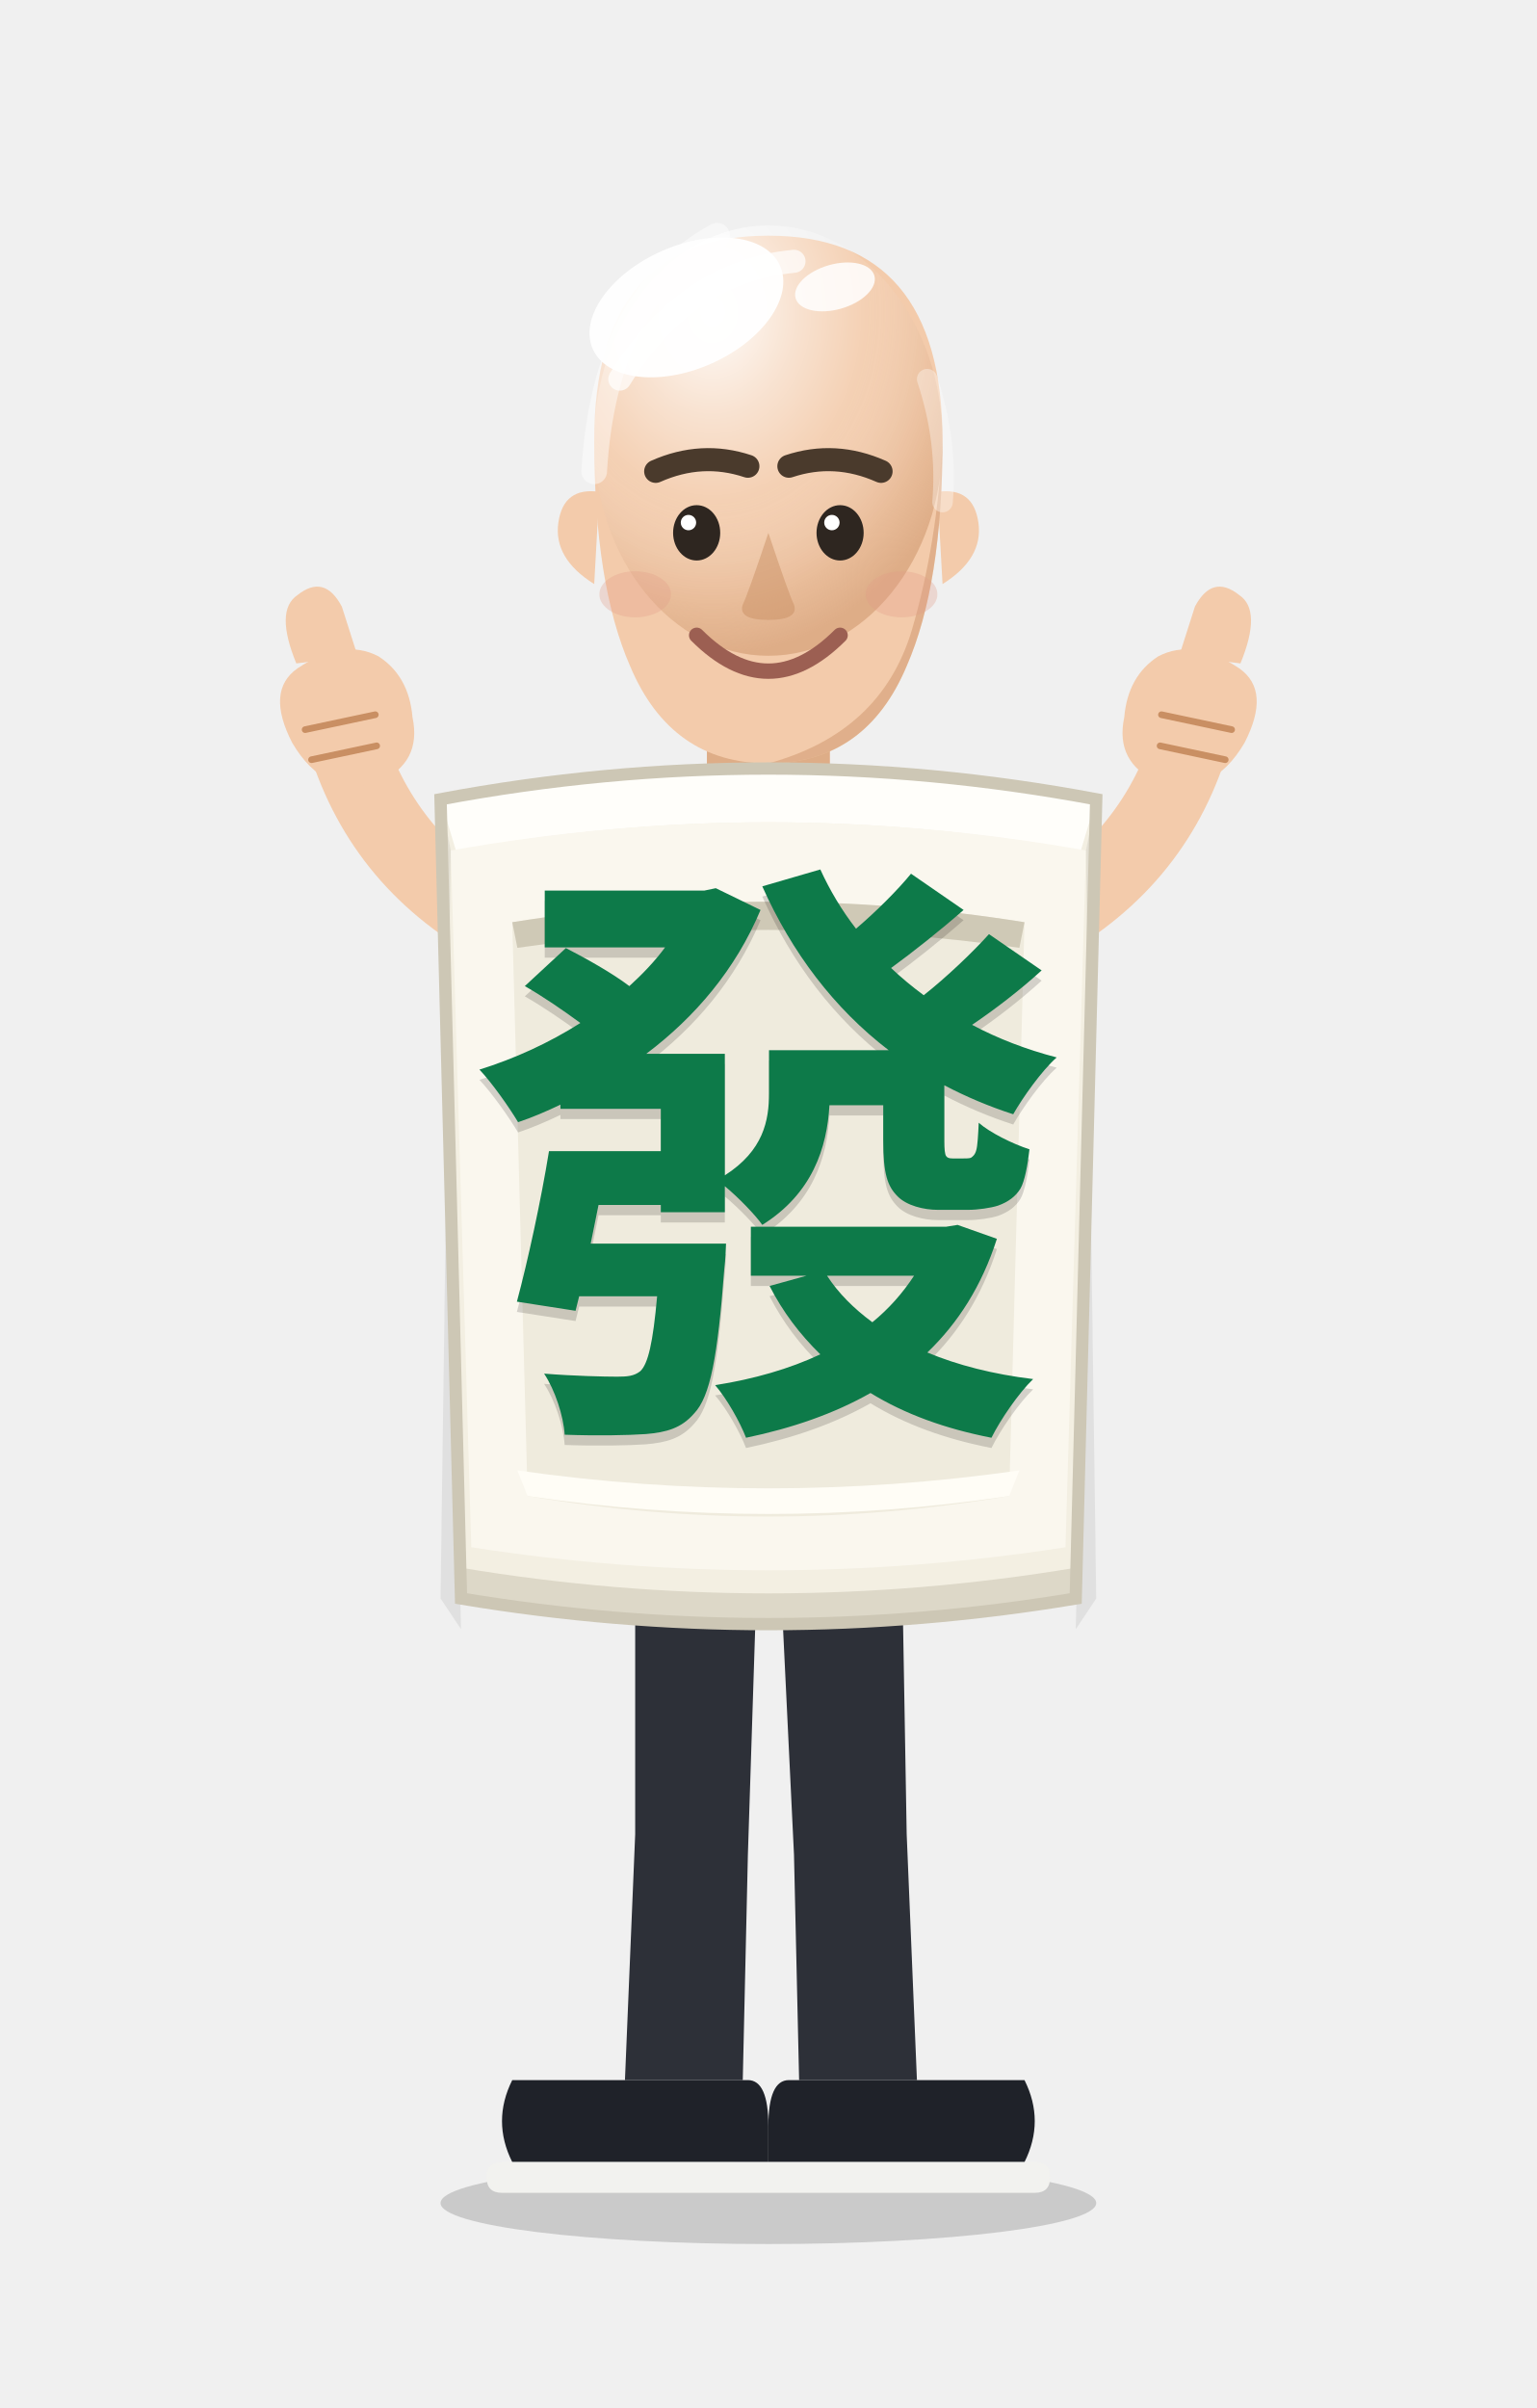
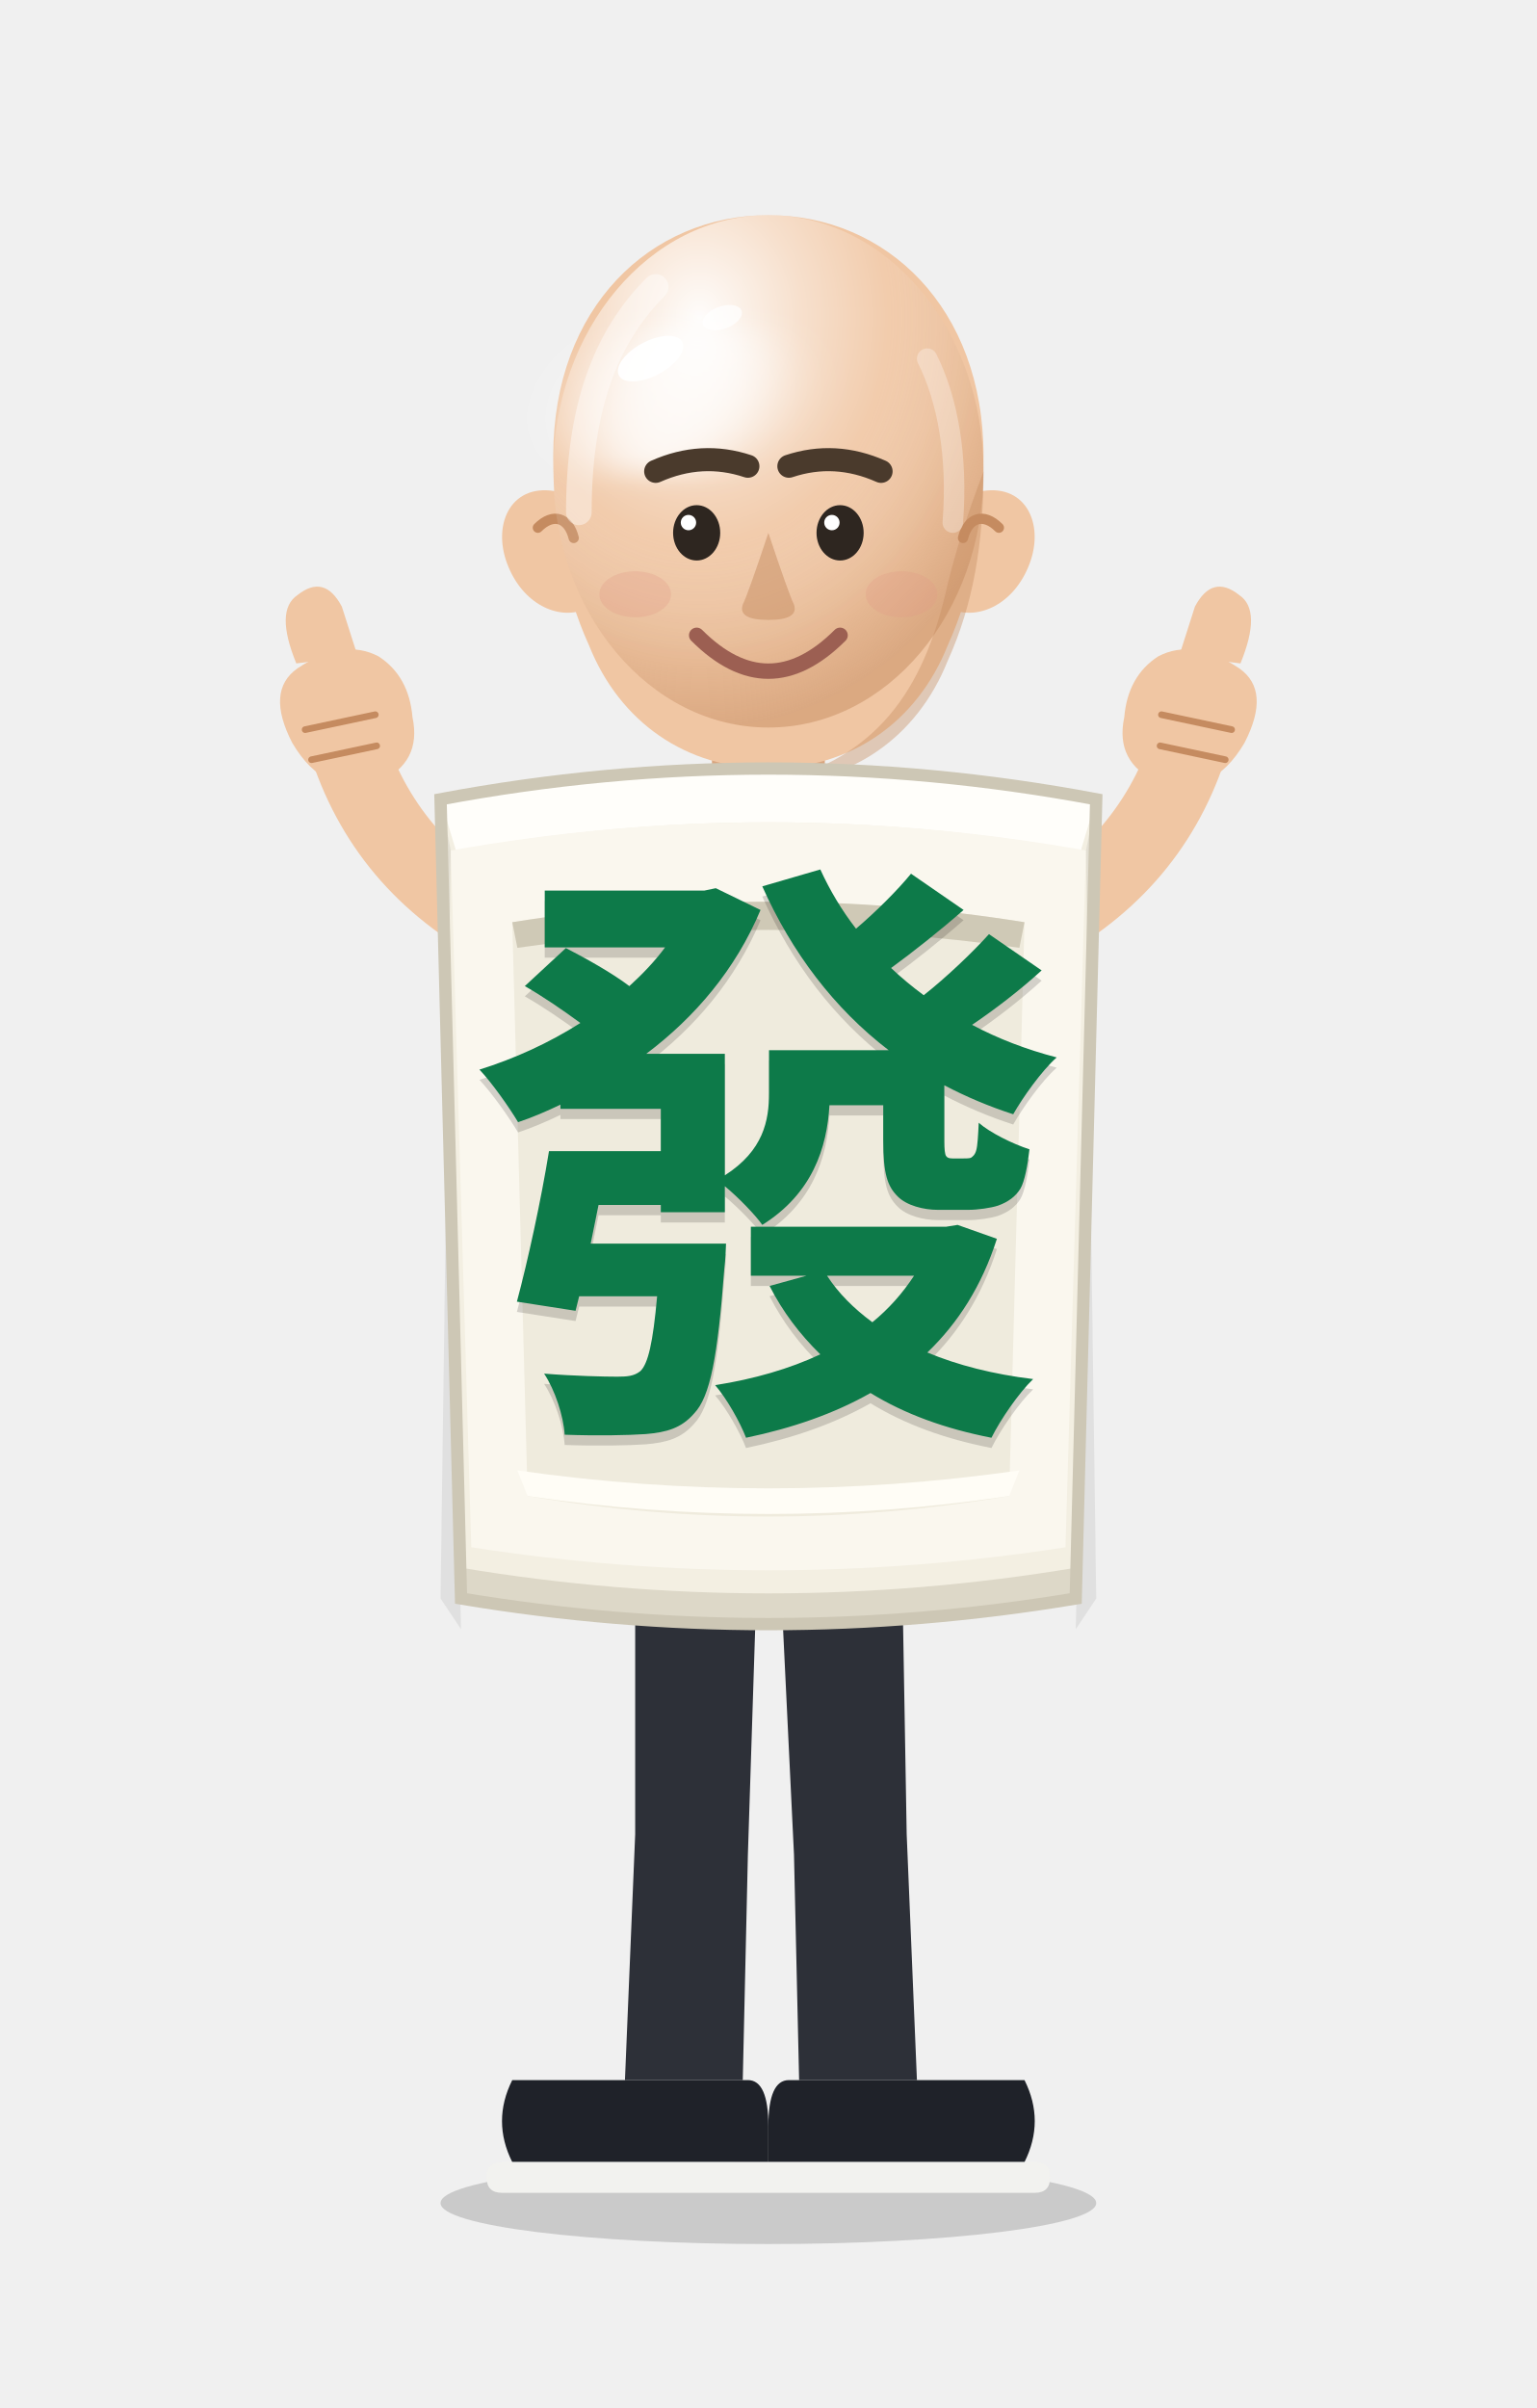
<svg xmlns="http://www.w3.org/2000/svg" viewBox="0 0 300 470" width="300" height="470">
  <defs>
    <radialGradient id="domeg" cx=".34" cy=".2" r=".8">
      <stop offset="0" stop-color="#fff" stop-opacity=".95" />
      <stop offset=".3" stop-color="#fff" stop-opacity=".45" />
      <stop offset=".55" stop-color="#fff" stop-opacity=".1" />
-       <stop offset=".85" stop-color="#c98f63" stop-opacity=".25" />
-       <stop offset="1" stop-color="#c98f63" stop-opacity=".5" />
+       <stop offset=".85" stop-color="#c58b60" stop-opacity=".25" />
+       <stop offset="1" stop-color="#c58b60" stop-opacity=".5" />
    </radialGradient>
+     <filter id="glg" x="-60%" y="-60%" width="220%" height="220%">
+       <feGaussianBlur stdDeviation="5" />
+     </filter>
  </defs>
  <style>
.b{transform-box:view-box;transform-origin:150px 428px;animation:d 1.9s ease-in-out infinite}
.a{transform-box:fill-box;transform-origin:top center;animation:w 1.9s ease-in-out infinite}
.a2{animation-delay:-.95s}
@keyframes d{0%,100%{transform:rotate(-5deg)}25%{transform:rotate(0) translateY(-8px)}50%{transform:rotate(5deg)}75%{transform:rotate(0) translateY(-8px)}}
@keyframes w{0%,100%{transform:rotate(7deg)}50%{transform:rotate(-11deg)}}
@media (prefers-reduced-motion:reduce){.b,.a{animation:none}}
</style>
  <ellipse cx="150" cy="430" rx="64" ry="8" fill="#000" opacity=".16" />
  <g class="b">
    <path d="M124 300h24l-2 62-1 44h-23l2-48z" fill="#2d3038" />
    <path d="M152 300h24l1 58 2 48h-23l-1-44z" fill="#2d3038" />
    <path d="M100 406h46q4 0 4 9v7h-50q-4-8 0-16Z" fill="#1f2229" />
    <path d="M154 406h46q4 8 0 16h-50v-7q0-9 4-9Z" fill="#1f2229" />
    <path d="M98 422h52v6H98q-3 0-3-3t3-3ZM150 422h52q3 0 3 3t-3 3h-52z" fill="#f2f2ef" />
    <path d="M112 158q38-12 76 0l5 146q-43 9-86 0z" fill="#5d6b7a" />
    <g class="a">
-       <path d="M100 182q-24-12-32-36" fill="none" stroke="#f3cbab" stroke-width="15" stroke-linecap="round" />
+       <path d="M100 182q-24-12-32-36" fill="none" stroke="#f0c6a3" stroke-width="15" stroke-linecap="round" />
      <g transform="translate(66 139) rotate(-12)">
-         <path d="M-10 4q-3-11 4-14 10-4 16 1 5 5 4 13 0 9-9 11-11 1-15-11Z" fill="#f3cbab" />
-         <path d="M-6-11q-2-11 3-13 6-3 8 4l1 10" fill="#f3cbab" />
-         <path d="M-7 2h14M-7 8h13" stroke="#c98f63" stroke-width="1.3" stroke-linecap="round" />
+         <path d="M-10 4q-3-11 4-14 10-4 16 1 5 5 4 13 0 9-9 11-11 1-15-11Z" fill="#f0c6a3" />
+         <path d="M-6-11q-2-11 3-13 6-3 8 4l1 10" fill="#f0c6a3" />
+         <path d="M-7 2h14M-7 8h13" stroke="#c58b60" stroke-width="1.3" stroke-linecap="round" />
      </g>
    </g>
    <g class="a a2">
-       <path d="M200 182q24-12 32-36" fill="none" stroke="#f3cbab" stroke-width="15" stroke-linecap="round" />
+       <path d="M200 182q24-12 32-36" fill="none" stroke="#f0c6a3" stroke-width="15" stroke-linecap="round" />
      <g transform="translate(234 139) rotate(12) scale(-1 1)">
-         <path d="M-10 4q-3-11 4-14 10-4 16 1 5 5 4 13 0 9-9 11-11 1-15-11Z" fill="#f3cbab" />
-         <path d="M-6-11q-2-11 3-13 6-3 8 4l1 10" fill="#f3cbab" />
-         <path d="M-7 2h14M-7 8h13" stroke="#c98f63" stroke-width="1.3" stroke-linecap="round" />
+         <path d="M-10 4q-3-11 4-14 10-4 16 1 5 5 4 13 0 9-9 11-11 1-15-11Z" fill="#f0c6a3" />
+         <path d="M-6-11q-2-11 3-13 6-3 8 4l1 10" fill="#f0c6a3" />
+         <path d="M-7 2h14M-7 8h13" stroke="#c58b60" stroke-width="1.3" stroke-linecap="round" />
      </g>
    </g>
-     <path d="M138 140h24v30q0 8-12 8t-12-8z" fill="#f3cbab" />
-     <path d="M138 152q12 9 24 0v-12h-24z" fill="#c98f63" opacity=".5" />
-     <path d="M150 46q34 0 34 40 0 28-7 44-8 19-27 19t-27-19q-7-16-7-44 0-40 34-40Z" fill="#f3cbab" />
-     <path d="M117 96q-7-1-8 6t7 12M183 96q7-1 8 6t-7 12" fill="#f3cbab" />
-     <ellipse cx="150" cy="86" rx="34" ry="42" fill="url(#domeg)" />
-     <path d="M184 86q0 28-7 44-8 19-27 19 22-6 28-26 5-17 6-37Z" fill="#c98f63" opacity=".45" />
-     <ellipse cx="134" cy="60" rx="20" ry="12" fill="#fff" opacity=".95" transform="rotate(-24 134 60)" />
-     <ellipse cx="163" cy="56" rx="8" ry="4.4" fill="#fff" opacity=".85" transform="rotate(-16 163 56)" />
-     <path d="M116 92q2-34 24-46" fill="none" stroke="#fff" stroke-opacity=".45" stroke-width="5" stroke-linecap="round" />
-     <path d="M121 74q13-21 34-23" fill="none" stroke="#fff" stroke-opacity=".7" stroke-width="4.5" stroke-linecap="round" />
-     <path d="M181 74q4 12 3 24" fill="none" stroke="#fff" stroke-opacity=".35" stroke-width="4" stroke-linecap="round" />
+     <path d="M139 142h22v28q0 9-11 9t-11-9z" fill="#f0c6a3" />
+     <path d="M139 152q11 9 22 0v-10h-22z" fill="#c58b60" opacity=".55" />
+     <path d="M150 42c-23 0-42 18-42 47 0 14 2 26 7 37 6 15 19 24 35 24s29-9 35-24c5-11 7-23 7-37 0-29-19-47-42-47Z" fill="#f0c6a3" />
+     <path d="M109 96c-9-2-13 6-10 14 3 8 10 11 15 9zM191 96c9-2 13 6 10 14-3 8-10 11-15 9z" fill="#f0c6a3" />
+     <path d="M105 103c3-3 6-2 7 2M195 103c-3-3-6-2-7 2" fill="none" stroke="#c58b60" stroke-width="2" stroke-linecap="round" />
+     <ellipse cx="150" cy="92" rx="42" ry="50" fill="url(#domeg)" />
+     <path d="M192 92c0 14-2 26-7 37-6 15-19 24-35 24 23-5 31-21 35-39 2-8 4-14 7-22Z" fill="#c58b60" opacity=".4" />
+     <ellipse cx="132" cy="78" rx="19" ry="14" fill="#fff" opacity=".8" filter="url(#glg)" transform="rotate(-28 132 78)" />
+     <ellipse cx="127" cy="70" rx="7" ry="3.4" fill="#fff" opacity=".95" transform="rotate(-28 127 70)" />
+     <ellipse cx="141" cy="62" rx="4" ry="2.2" fill="#fff" opacity=".7" transform="rotate(-20 141 62)" />
+     <path d="M113 100c0-20 5-34 15-44" fill="none" stroke="#fff" stroke-opacity=".4" stroke-width="5" stroke-linecap="round" />
+     <path d="M186 102c1-13-1-24-5-32" fill="none" stroke="#fff" stroke-opacity=".3" stroke-width="4" stroke-linecap="round" />
    <path d="M128 92q9-4 18-1M172 92q-9-4-18-1" fill="none" stroke="#4a3a2c" stroke-width="4.5" stroke-linecap="round" />
    <ellipse cx="136" cy="104" rx="4.6" ry="5.4" fill="#2e2620" />
    <ellipse cx="164" cy="104" rx="4.6" ry="5.4" fill="#2e2620" />
    <circle cx="134.4" cy="102" r="1.5" fill="#fff" />
    <circle cx="162.4" cy="102" r="1.5" fill="#fff" />
-     <path d="M150 104q4 12 5 14 1 3-5 3t-5-3q1-2 5-14Z" fill="#c98f63" opacity=".5" />
+     <path d="M150 104q4 12 5 14 1 3-5 3t-5-3q1-2 5-14Z" fill="#c58b60" opacity=".5" />
    <path d="M136 124q14 14 28 0" fill="none" stroke="#9c5f52" stroke-width="3" stroke-linecap="round" />
    <ellipse cx="124" cy="116" rx="7" ry="4.5" fill="#e09a86" opacity=".3" />
    <ellipse cx="176" cy="116" rx="7" ry="4.5" fill="#e09a86" opacity=".3" />
    <path d="M86 156q64-12 128 0l-4 156q-60 10-120 0Z" fill="#f3efe2" />
    <path d="M86 156q64-12 128 0l-3 10q-61-11-122 0Z" fill="#fffefa" />
    <path d="M88 166q62-11 124 0l-4 136q-58 9-116 0Z" fill="#faf7ee" />
    <path d="M90 306q60 10 120 0l-1 6q-59 10-118 0Z" fill="#ddd8c8" />
    <path d="M86 156l2 10-2 146 4 6-4-162ZM214 156l-2 10 2 146-4 6 4-162Z" fill="#000" opacity=".07" />
    <path d="M100 180q50-8 100 0l-3 112q-47 8-94 0Z" fill="#efebdd" />
    <path d="M100 180q50-8 100 0l-1 5q-49-7-98 0Z" fill="#cfc9b6" />
    <path d="M101 287q49 7 98 0l-2 5q-47 7-94 0Z" fill="#fffdf6" />
    <text x="150" y="272" text-anchor="middle" font-family="Noto Serif TC,Songti SC,SimSun,MS Mincho,serif" font-size="118" font-weight="700" fill="#000" opacity=".16">發</text>
    <text x="150" y="270" text-anchor="middle" font-family="Noto Serif TC,Songti SC,SimSun,MS Mincho,serif" font-size="118" font-weight="700" fill="#0d7a49">發</text>
    <path d="M86 156q64-12 128 0l-4 156q-60 10-120 0Z" fill="none" stroke="#cdc7b5" stroke-width="2.4" />
  </g>
</svg>
